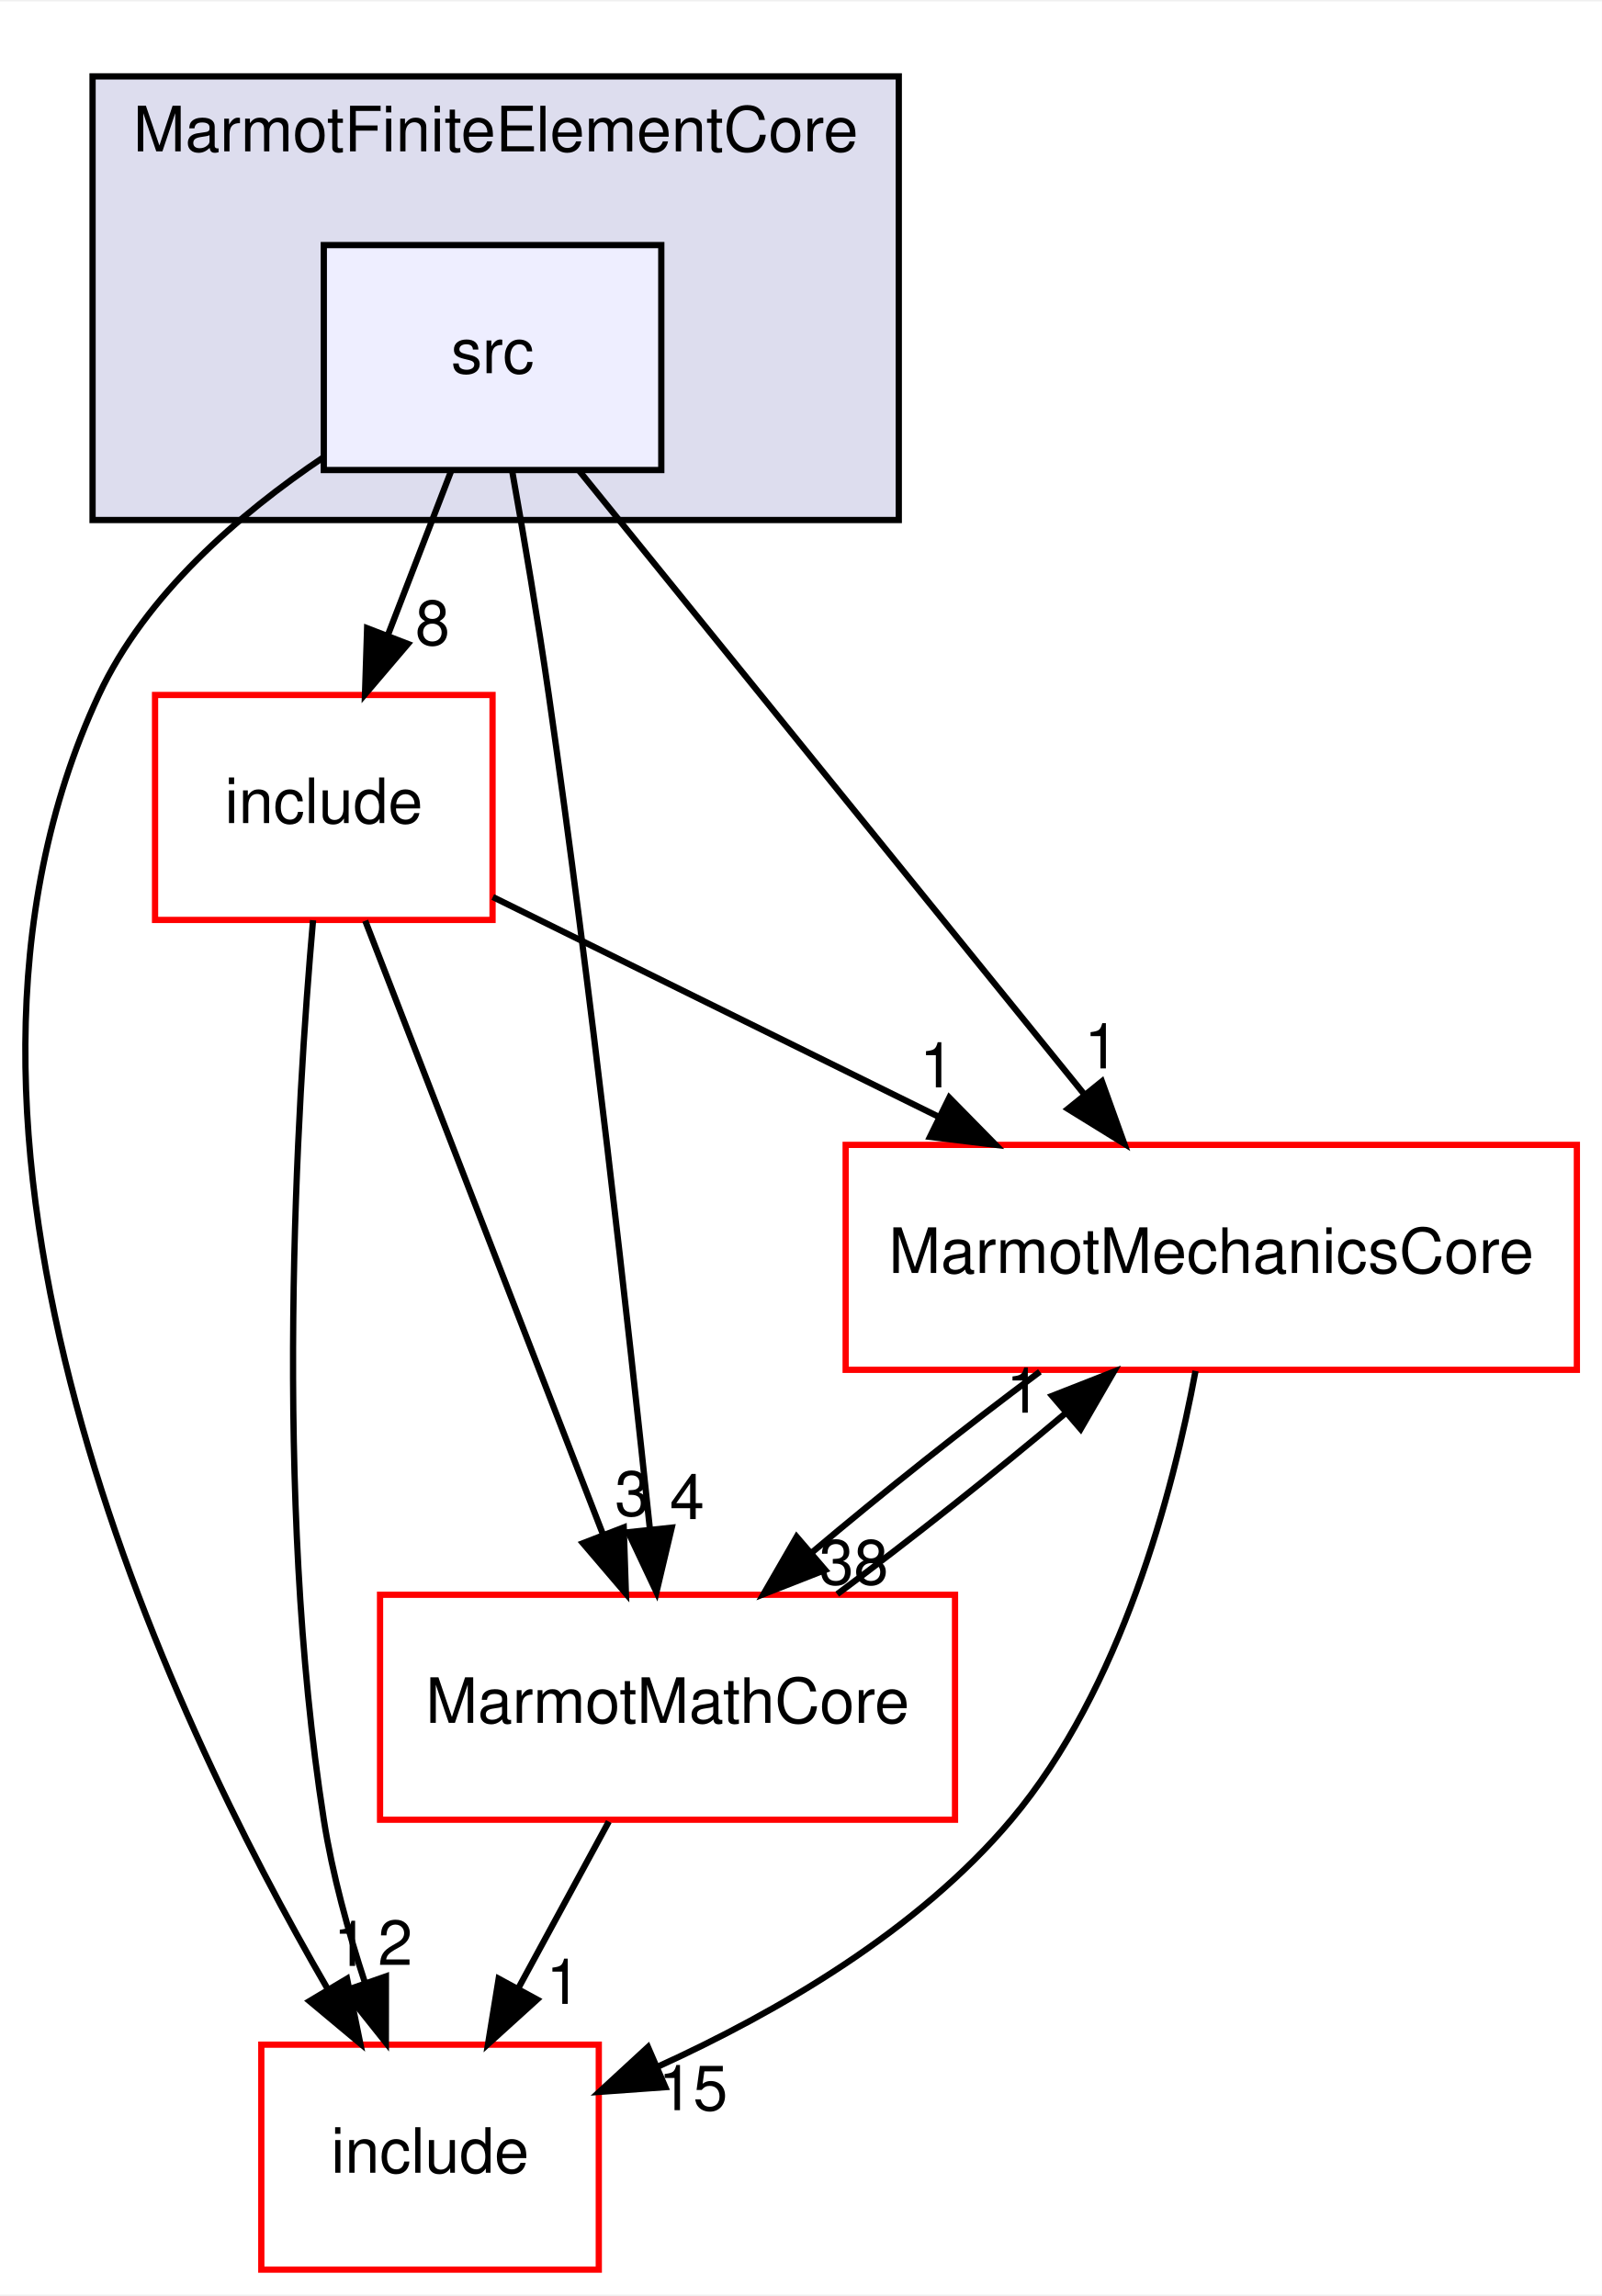
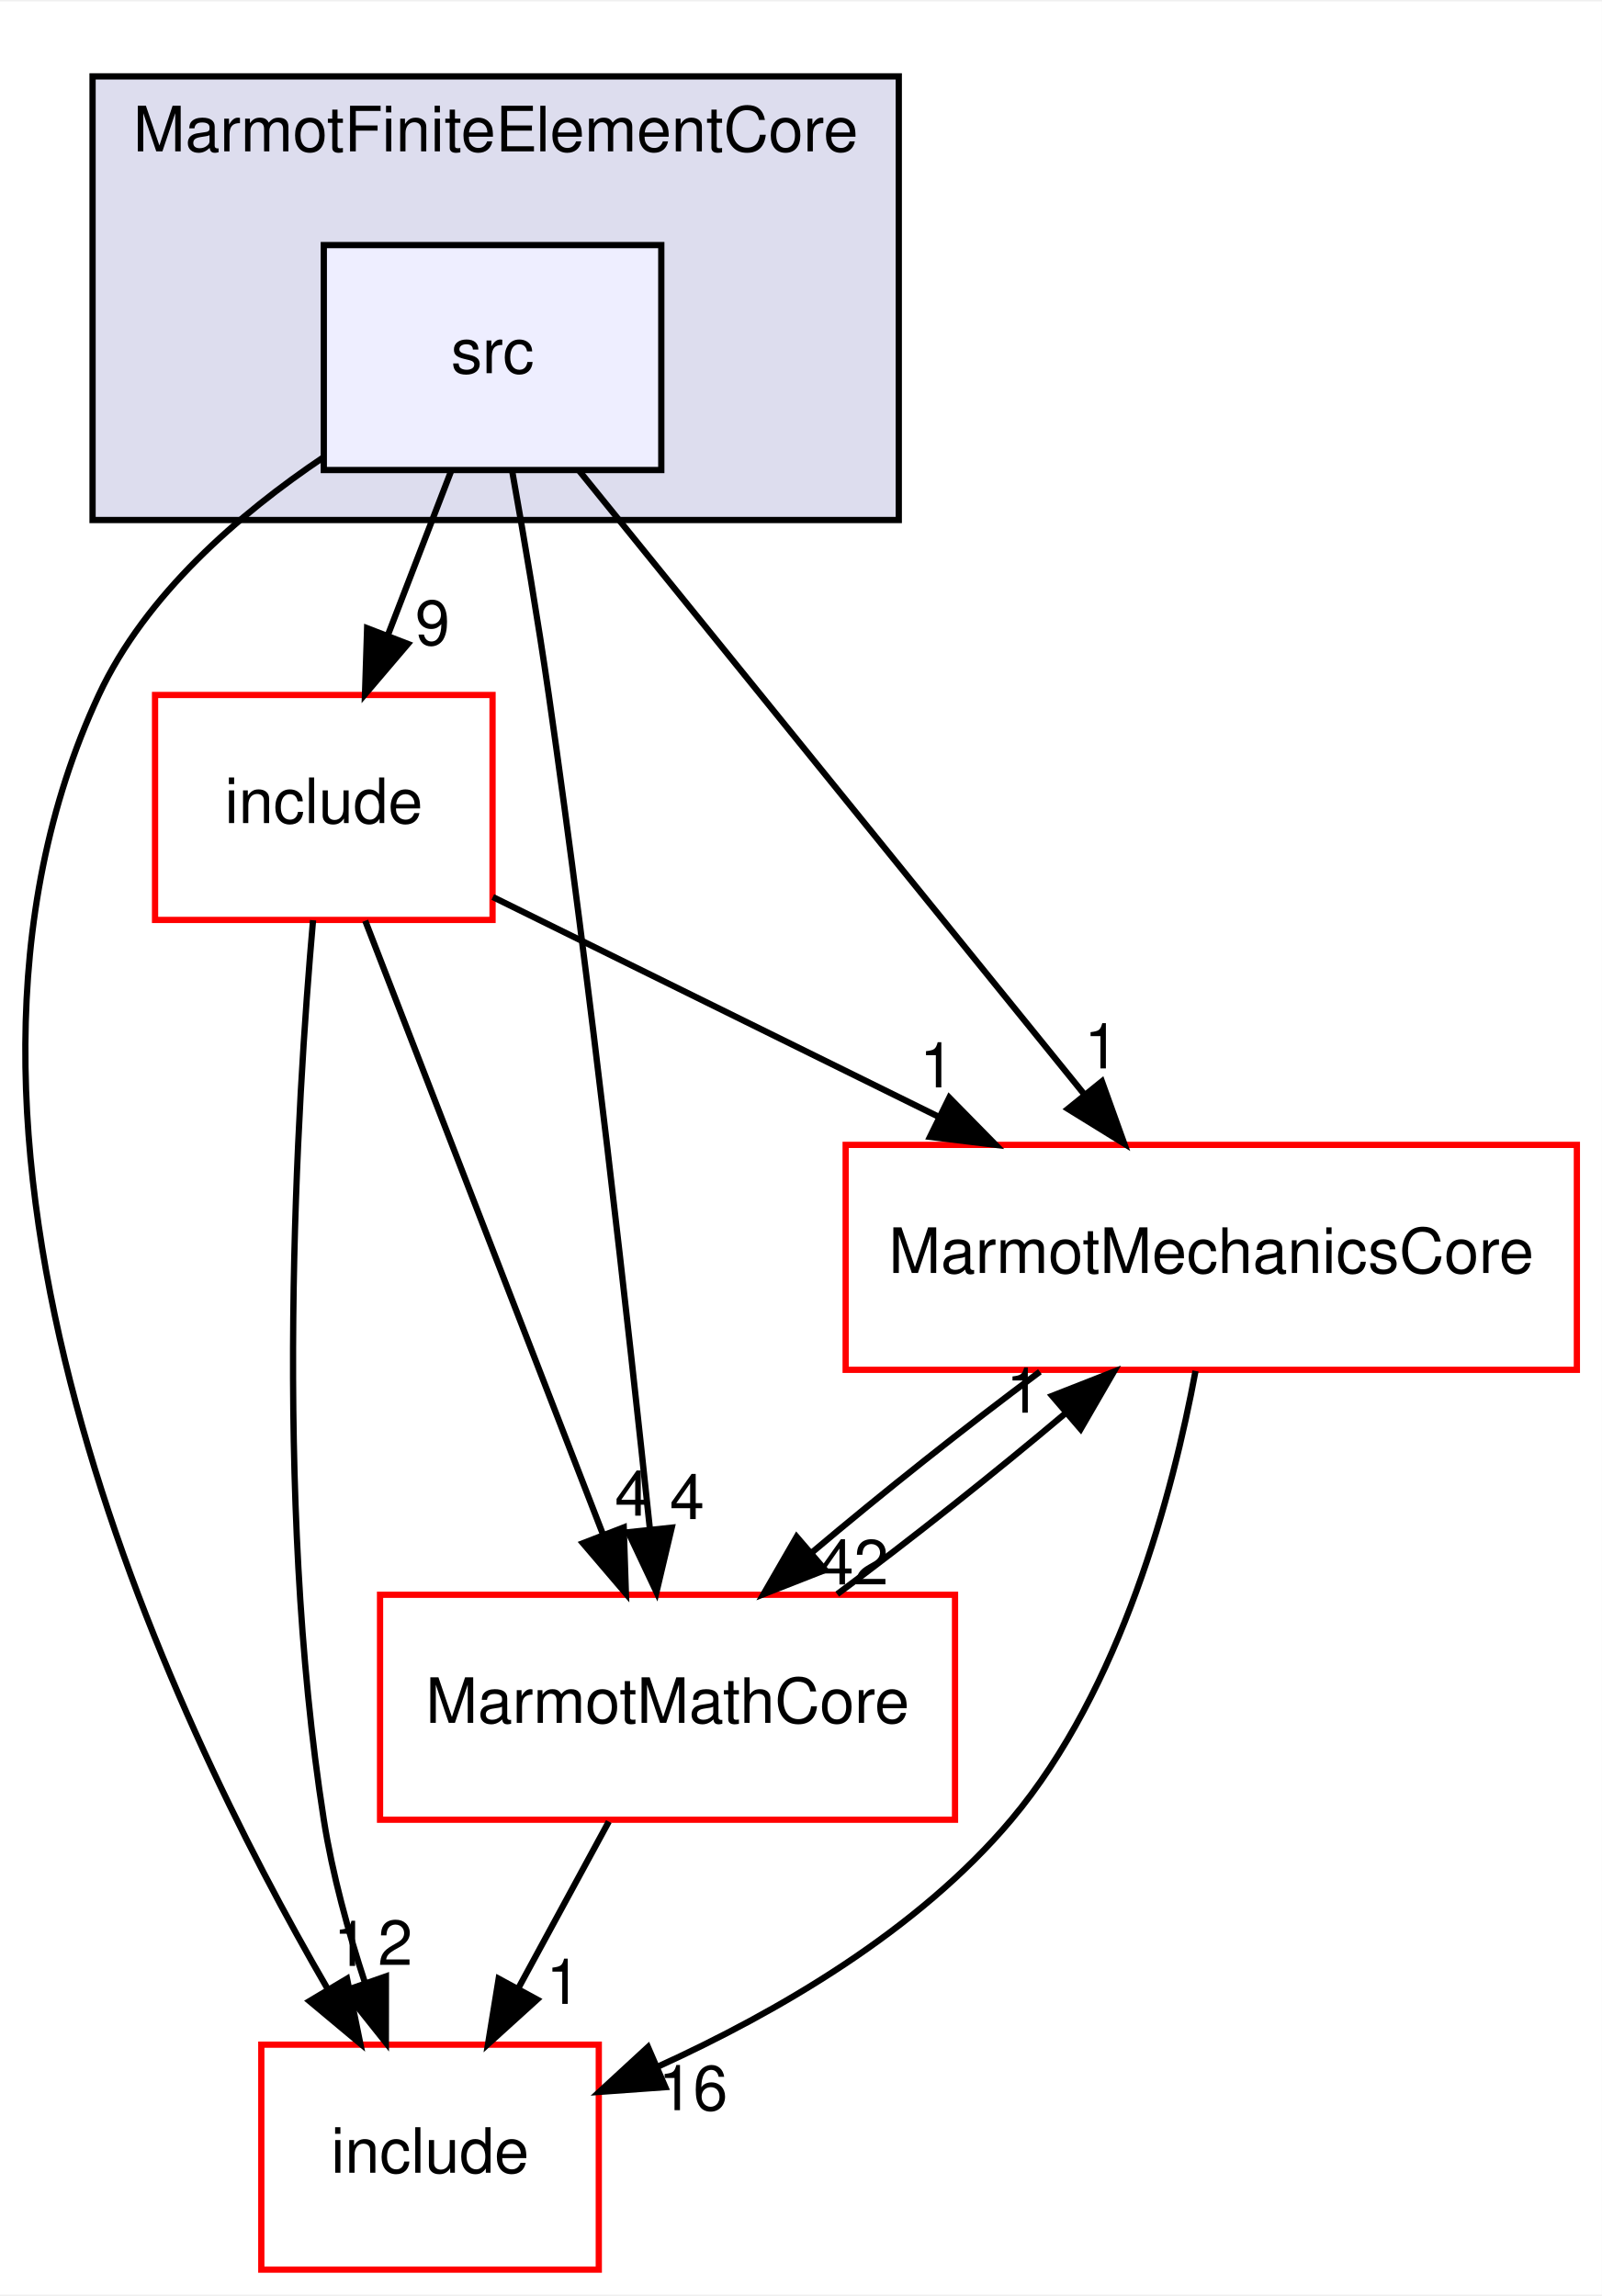
<svg xmlns="http://www.w3.org/2000/svg" xmlns:xlink="http://www.w3.org/1999/xlink" width="256pt" height="367pt" viewBox="0.00 0.00 256.31 367.00">
  <g id="graph0" class="graph" transform="scale(1 1) rotate(0) translate(4 363)">
    <polygon fill="white" stroke="transparent" points="-4,4 -4,-363 252.31,-363 252.31,4 -4,4" />
    <g id="clust1" class="cluster">
      <g id="a_clust1">
        <a xlink:href="dir_a6282ced73efdb7b36cfc8bdf7a60b20.html" target="_top" xlink:title="MarmotFiniteElementCore">
          <polygon fill="#ddddee" stroke="black" points="10.81,-280 10.81,-351 139.81,-351 139.81,-280 10.81,-280" />
          <text text-anchor="middle" x="75.31" y="-339" font-family="Helvetica,sans-Serif" font-size="10.00">MarmotFiniteElementCore</text>
        </a>
      </g>
    </g>
    <g id="node1" class="node">
      <g id="a_node1">
        <a xlink:href="dir_b03b27ba81a49fd6f9c9588f67883179.html" target="_top" xlink:title="src">
          <polygon fill="#eeeeff" stroke="black" points="101.81,-324 47.81,-324 47.81,-288 101.81,-288 101.81,-324" />
          <text text-anchor="middle" x="74.81" y="-303.5" font-family="Helvetica,sans-Serif" font-size="10.00">src</text>
        </a>
      </g>
    </g>
    <g id="node2" class="node">
      <g id="a_node2">
        <a xlink:href="dir_7a1ab5031ed028ea4c059c711d14cf0d.html" target="_top" xlink:title="include">
          <polygon fill="white" stroke="red" points="74.81,-252 20.81,-252 20.81,-216 74.81,-216 74.81,-252" />
          <text text-anchor="middle" x="47.81" y="-231.5" font-family="Helvetica,sans-Serif" font-size="10.00">include</text>
        </a>
      </g>
    </g>
    <g id="edge6" class="edge">
      <path fill="none" stroke="black" d="M68.13,-287.7C65.09,-279.81 61.42,-270.3 58.05,-261.55" />
      <polygon fill="black" stroke="black" points="61.27,-260.17 54.4,-252.1 54.74,-262.69 61.27,-260.17" />
      <g id="a_edge6-headlabel">
-         <a xlink:href="dir_000009_000007.html" target="_top" xlink:title="8">
-           <text text-anchor="middle" x="65.21" y="-260.01" font-family="Helvetica,sans-Serif" font-size="10.00">8</text>
+         <a xlink:href="dir_000009_000007.html" target="_top" xlink:title="9">
+           <text text-anchor="middle" x="65.21" y="-260.01" font-family="Helvetica,sans-Serif" font-size="10.00">9</text>
        </a>
      </g>
    </g>
    <g id="node3" class="node">
      <g id="a_node3">
        <a xlink:href="dir_9969c29766c3ca5ea49aac3cac97384d.html" target="_top" xlink:title="MarmotMechanicsCore">
          <polygon fill="white" stroke="red" points="248.31,-180 131.31,-180 131.31,-144 248.31,-144 248.31,-180" />
          <text text-anchor="middle" x="189.81" y="-159.5" font-family="Helvetica,sans-Serif" font-size="10.00">MarmotMechanicsCore</text>
        </a>
      </g>
    </g>
    <g id="edge7" class="edge">
      <path fill="none" stroke="black" d="M88.68,-287.87C108.8,-263.03 146.2,-216.85 169.45,-188.14" />
      <polygon fill="black" stroke="black" points="172.31,-190.16 175.89,-180.19 166.87,-185.76 172.31,-190.16" />
      <g id="a_edge7-headlabel">
        <a xlink:href="dir_000009_000012.html" target="_top" xlink:title="1">
          <text text-anchor="middle" x="172.26" y="-192.24" font-family="Helvetica,sans-Serif" font-size="10.00">1</text>
        </a>
      </g>
    </g>
    <g id="node4" class="node">
      <g id="a_node4">
        <a xlink:href="dir_d44c64559bbebec7f509842c48db8b23.html" target="_top" xlink:title="include">
          <polygon fill="white" stroke="red" points="91.81,-36 37.81,-36 37.81,0 91.81,0 91.81,-36" />
          <text text-anchor="middle" x="64.81" y="-15.5" font-family="Helvetica,sans-Serif" font-size="10.00">include</text>
        </a>
      </g>
    </g>
    <g id="edge8" class="edge">
      <path fill="none" stroke="black" d="M47.8,-290.07C34.3,-281 19.29,-268.07 11.81,-252 -21.05,-181.43 22.74,-89.12 48.46,-44.86" />
      <polygon fill="black" stroke="black" points="51.53,-46.56 53.65,-36.18 45.52,-42.97 51.53,-46.56" />
      <g id="a_edge8-headlabel">
        <a xlink:href="dir_000009_000002.html" target="_top" xlink:title="1">
          <text text-anchor="middle" x="52.13" y="-48.6" font-family="Helvetica,sans-Serif" font-size="10.00">1</text>
        </a>
      </g>
    </g>
    <g id="node5" class="node">
      <g id="a_node5">
        <a xlink:href="dir_39413a3592d49ba1372e049fbfe3e31f.html" target="_top" xlink:title="MarmotMathCore">
          <polygon fill="white" stroke="red" points="148.81,-108 56.81,-108 56.81,-72 148.81,-72 148.81,-108" />
          <text text-anchor="middle" x="102.81" y="-87.5" font-family="Helvetica,sans-Serif" font-size="10.00">MarmotMathCore</text>
        </a>
      </g>
    </g>
    <g id="edge9" class="edge">
      <path fill="none" stroke="black" d="M77.95,-287.85C79.79,-277.49 82.08,-264.01 83.81,-252 90.54,-205.2 96.62,-150.48 100,-118.4" />
      <polygon fill="black" stroke="black" points="103.48,-118.74 101.04,-108.43 96.52,-118.01 103.48,-118.74" />
      <g id="a_edge9-headlabel">
        <a xlink:href="dir_000009_000010.html" target="_top" xlink:title="4">
          <text text-anchor="middle" x="105.94" y="-120.11" font-family="Helvetica,sans-Serif" font-size="10.00">4</text>
        </a>
      </g>
    </g>
    <g id="edge1" class="edge">
      <path fill="none" stroke="black" d="M74.85,-219.67C95.03,-209.72 123.01,-195.93 146.31,-184.44" />
      <polygon fill="black" stroke="black" points="147.89,-187.56 155.32,-180 144.8,-181.28 147.89,-187.56" />
      <g id="a_edge1-headlabel">
        <a xlink:href="dir_000007_000012.html" target="_top" xlink:title="1">
          <text text-anchor="middle" x="145.93" y="-189.2" font-family="Helvetica,sans-Serif" font-size="10.00">1</text>
        </a>
      </g>
    </g>
    <g id="edge2" class="edge">
      <path fill="none" stroke="black" d="M46.09,-215.95C43.49,-186.41 39.68,-123.92 47.81,-72 49.17,-63.31 51.71,-54.1 54.42,-45.84" />
      <polygon fill="black" stroke="black" points="57.75,-46.93 57.74,-36.33 51.14,-44.62 57.75,-46.93" />
      <g id="a_edge2-headlabel">
        <a xlink:href="dir_000007_000002.html" target="_top" xlink:title="2">
          <text text-anchor="middle" x="59.24" y="-48.76" font-family="Helvetica,sans-Serif" font-size="10.00">2</text>
        </a>
      </g>
    </g>
    <g id="edge3" class="edge">
      <path fill="none" stroke="black" d="M54.44,-215.87C63.9,-191.46 81.34,-146.43 92.49,-117.64" />
      <polygon fill="black" stroke="black" points="95.8,-118.78 96.15,-108.19 89.27,-116.25 95.8,-118.78" />
      <g id="a_edge3-headlabel">
-         <a xlink:href="dir_000007_000010.html" target="_top" xlink:title="3">
-           <text text-anchor="middle" x="97.15" y="-120.66" font-family="Helvetica,sans-Serif" font-size="10.00">3</text>
+         <a xlink:href="dir_000007_000010.html" target="_top" xlink:title="4">
+           <text text-anchor="middle" x="97.15" y="-120.66" font-family="Helvetica,sans-Serif" font-size="10.00">4</text>
        </a>
      </g>
    </g>
    <g id="edge4" class="edge">
      <path fill="none" stroke="black" d="M187.29,-143.82C183.69,-124.47 175.45,-92.99 157.81,-72 142.87,-54.23 120.37,-41.19 101.25,-32.48" />
      <polygon fill="black" stroke="black" points="102.46,-29.2 91.89,-28.44 99.68,-35.62 102.46,-29.2" />
      <g id="a_edge4-headlabel">
-         <a xlink:href="dir_000012_000002.html" target="_top" xlink:title="15">
-           <text text-anchor="middle" x="106.89" y="-25.51" font-family="Helvetica,sans-Serif" font-size="10.00">15</text>
+         <a xlink:href="dir_000012_000002.html" target="_top" xlink:title="16">
+           <text text-anchor="middle" x="106.89" y="-25.51" font-family="Helvetica,sans-Serif" font-size="10.00">16</text>
        </a>
      </g>
    </g>
    <g id="edge5" class="edge">
      <path fill="none" stroke="black" d="M162.39,-143.7C150.63,-134.97 137.13,-124.24 125.89,-114.75" />
      <polygon fill="black" stroke="black" points="128.03,-111.97 118.17,-108.1 123.47,-117.28 128.03,-111.97" />
      <g id="a_edge5-headlabel">
-         <a xlink:href="dir_000012_000010.html" target="_top" xlink:title="38">
-           <text text-anchor="middle" x="132.61" y="-109.66" font-family="Helvetica,sans-Serif" font-size="10.00">38</text>
+         <a xlink:href="dir_000012_000010.html" target="_top" xlink:title="42">
+           <text text-anchor="middle" x="132.61" y="-109.66" font-family="Helvetica,sans-Serif" font-size="10.00">42</text>
        </a>
      </g>
    </g>
    <g id="edge10" class="edge">
      <path fill="none" stroke="black" d="M129.96,-108.1C141.69,-116.8 155.19,-127.52 166.46,-137.03" />
      <polygon fill="black" stroke="black" points="164.35,-139.83 174.22,-143.7 168.91,-134.52 164.35,-139.83" />
      <g id="a_edge10-headlabel">
        <a xlink:href="dir_000010_000012.html" target="_top" xlink:title="1">
          <text text-anchor="middle" x="159.77" y="-137.14" font-family="Helvetica,sans-Serif" font-size="10.00">1</text>
        </a>
      </g>
    </g>
    <g id="edge11" class="edge">
      <path fill="none" stroke="black" d="M93.41,-71.7C89.04,-63.64 83.75,-53.89 78.91,-44.98" />
      <polygon fill="black" stroke="black" points="81.94,-43.22 74.09,-36.1 75.79,-46.56 81.94,-43.22" />
      <g id="a_edge11-headlabel">
        <a xlink:href="dir_000010_000002.html" target="_top" xlink:title="1">
          <text text-anchor="middle" x="86.15" y="-42.53" font-family="Helvetica,sans-Serif" font-size="10.00">1</text>
        </a>
      </g>
    </g>
  </g>
</svg>
